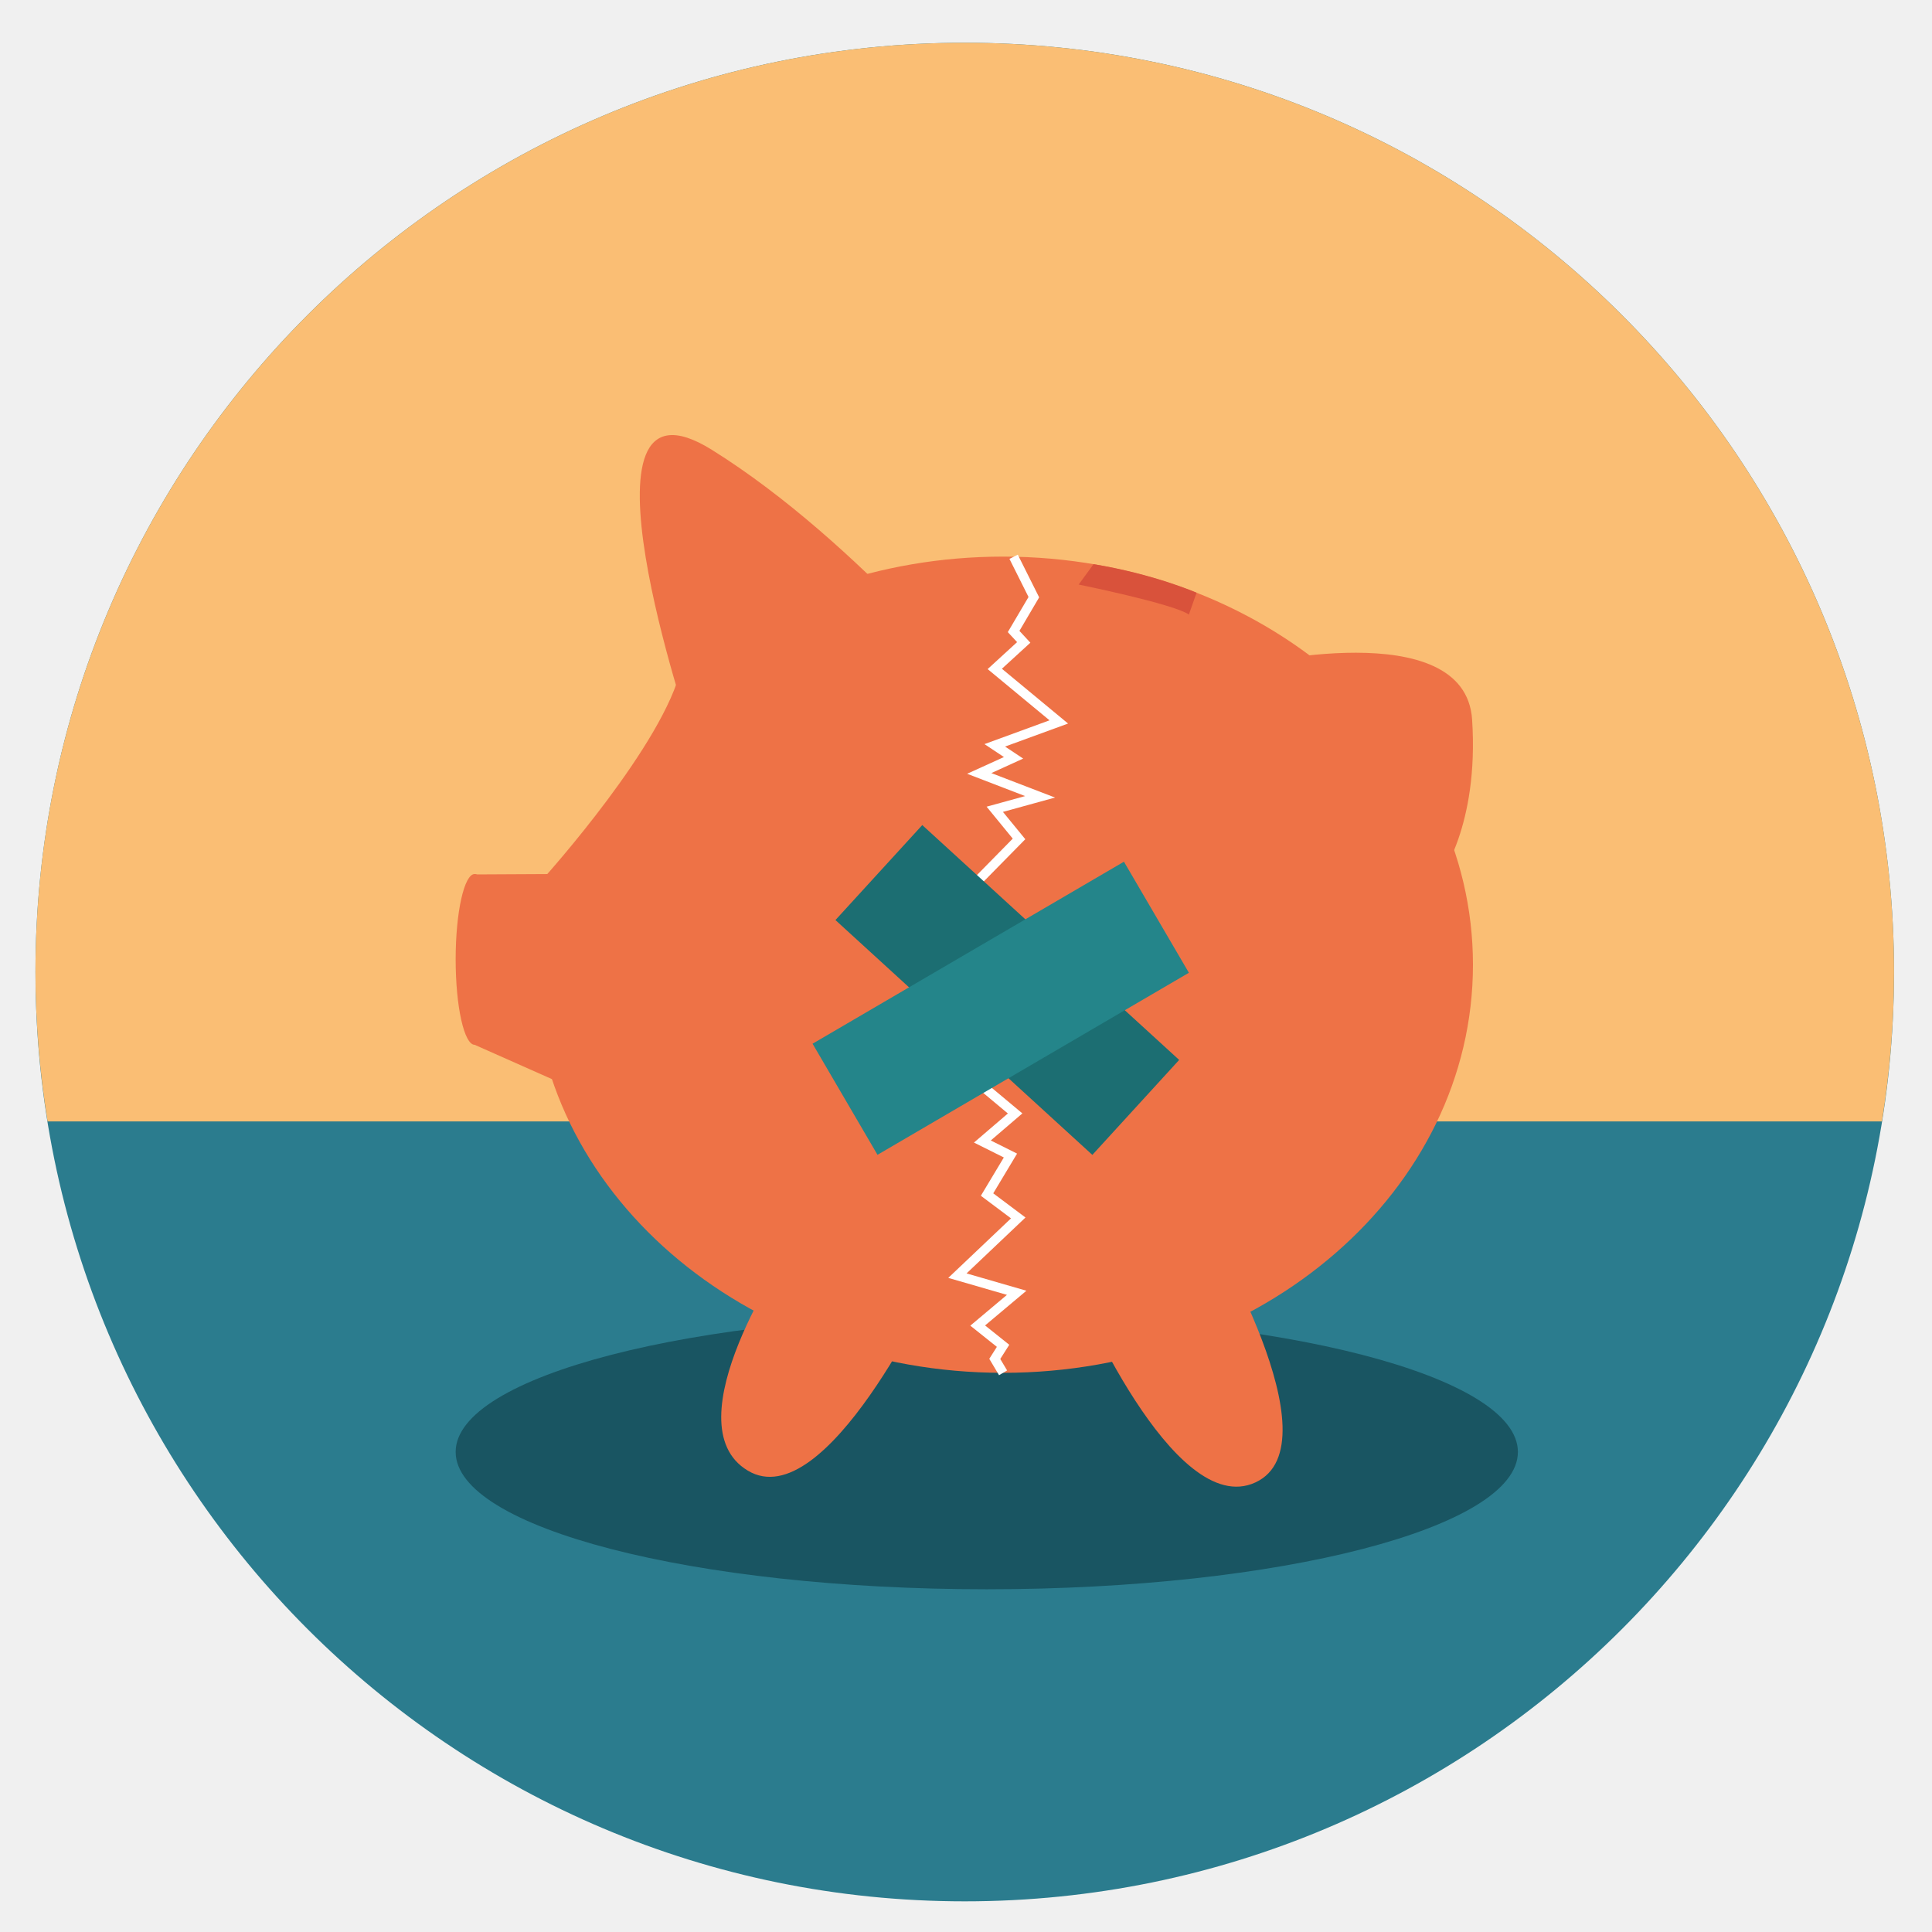
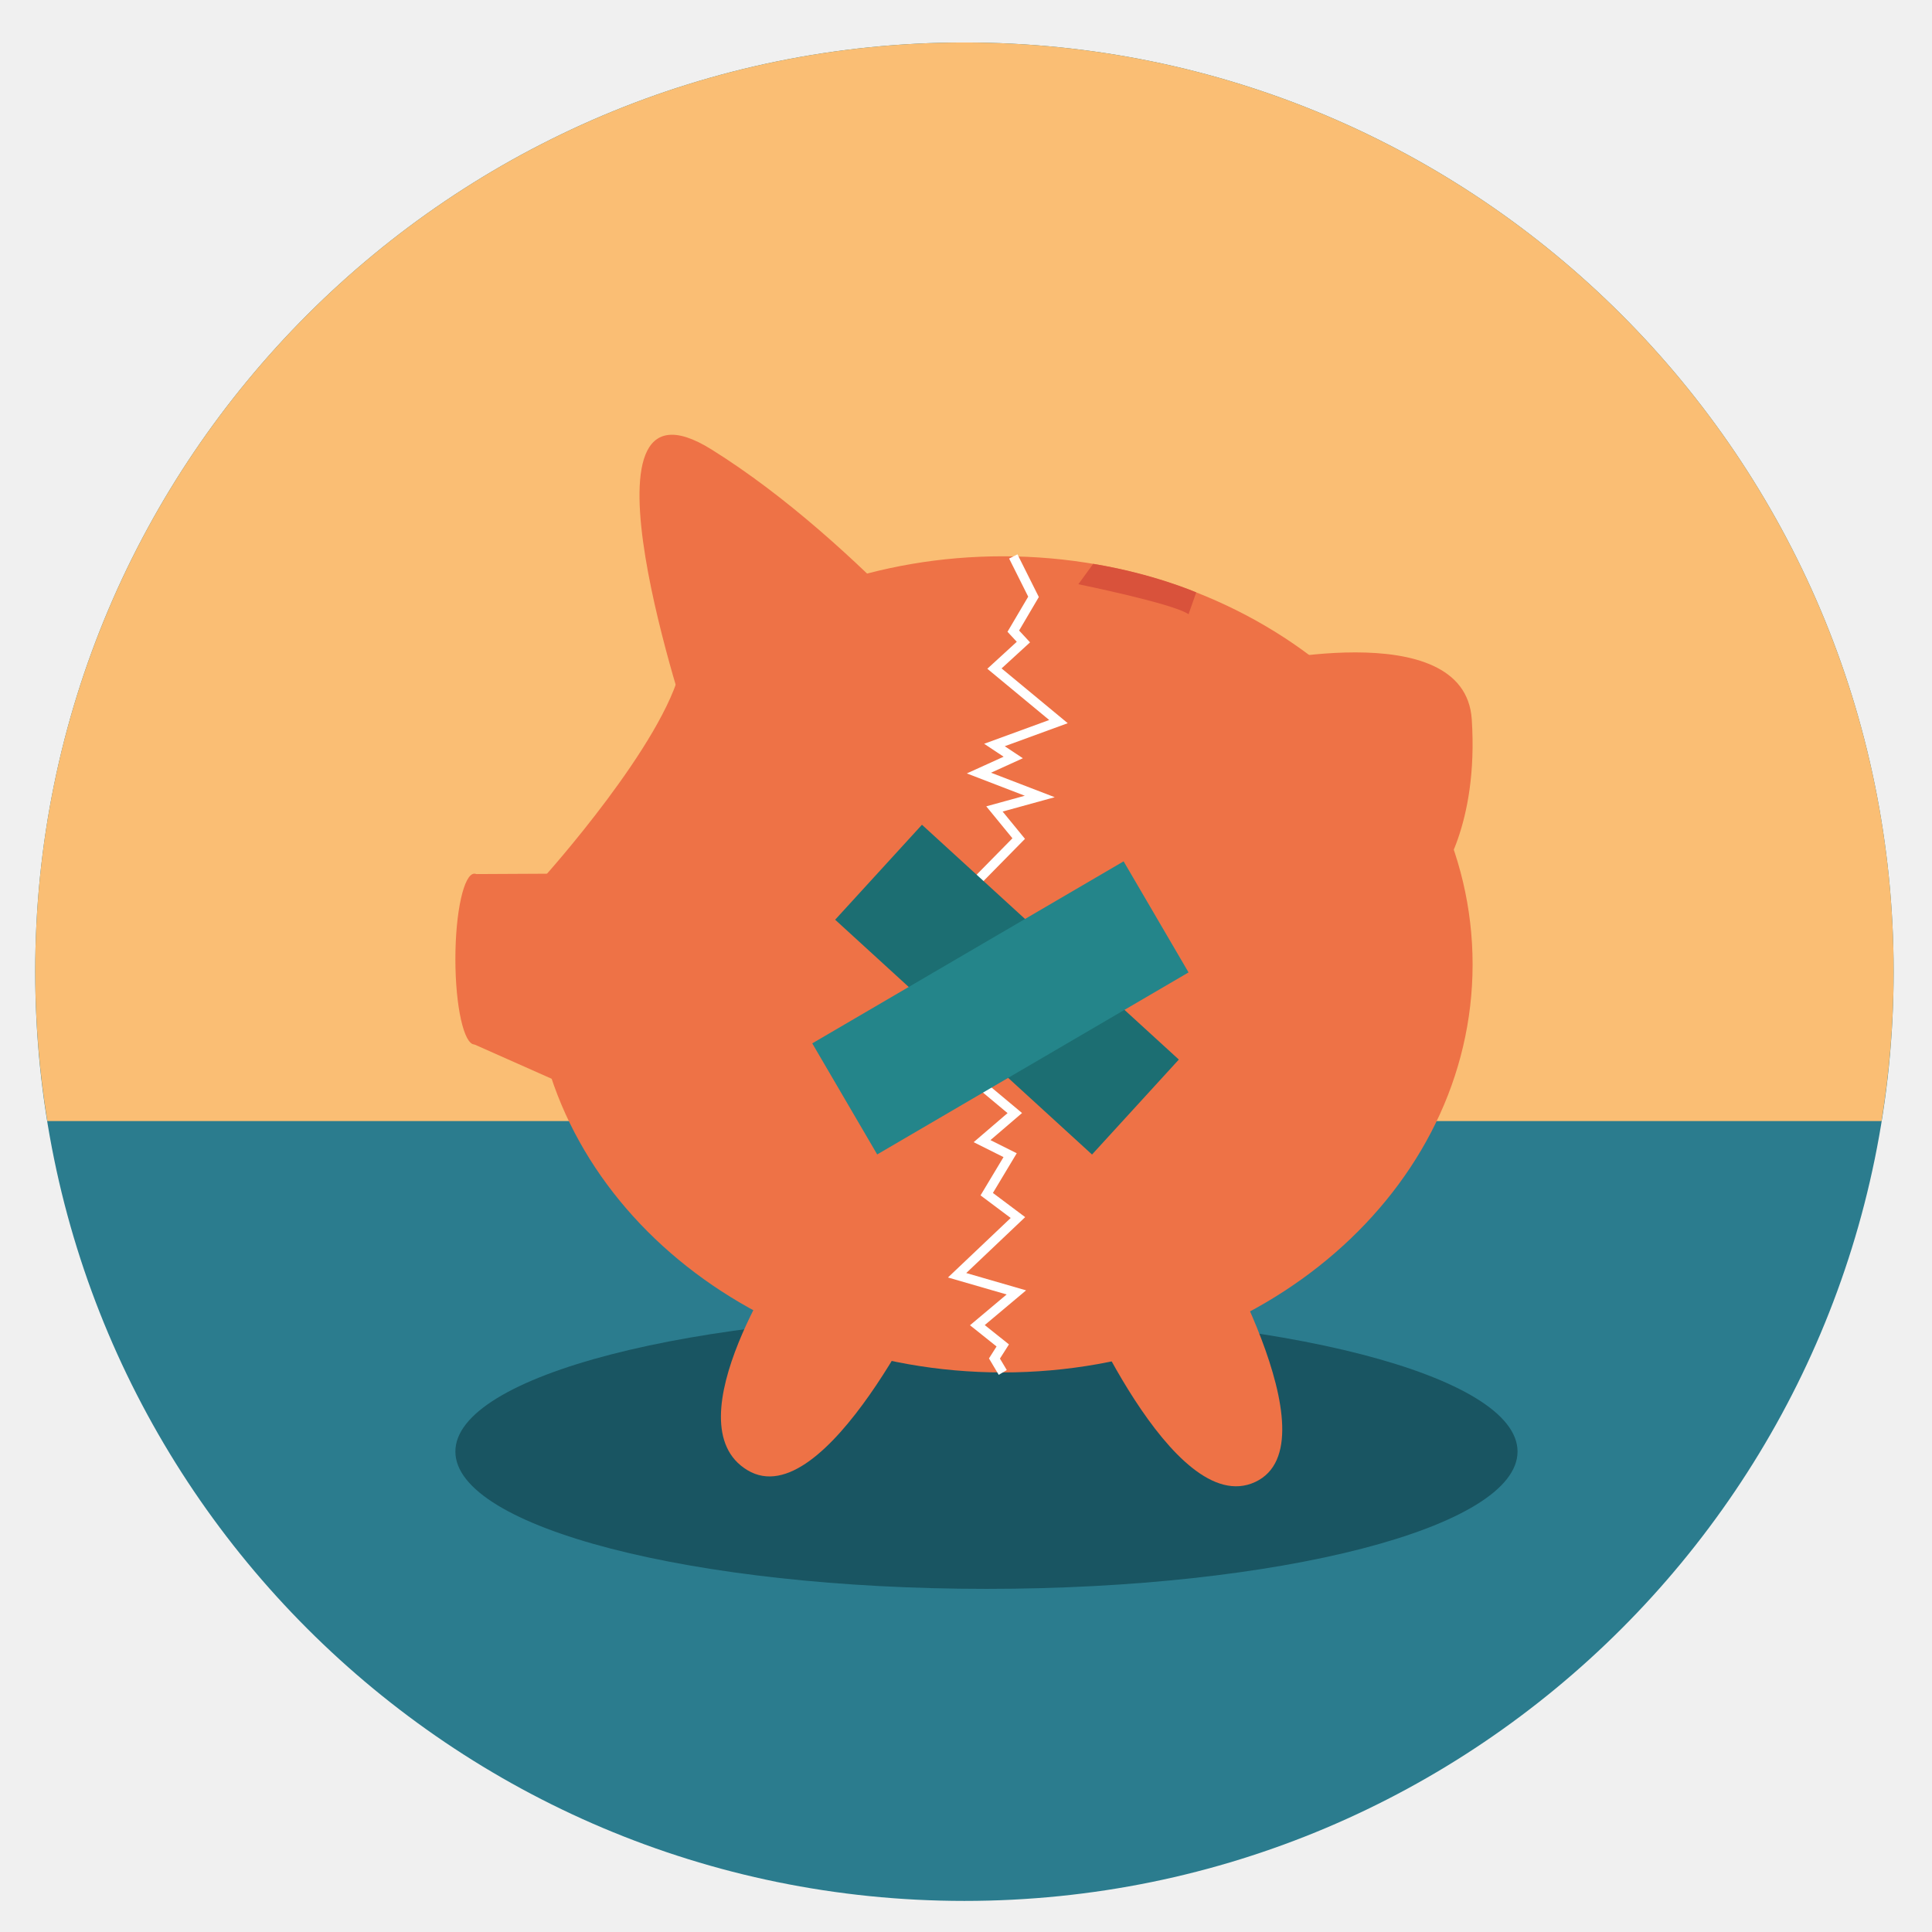
- <svg xmlns="http://www.w3.org/2000/svg" width="150" height="150">
-   <g transform="matrix(.962 0 0 .962 -222.057 -265.417)">
-     <circle r="75" cy="354.352" cx="308.69" fill="#2b7c8e" />
-     <path d="M234.668 366.41c5.77 35.687 36.707 62.943 74.022 62.943 37.315 0 68.253-27.256 74.022-62.943H234.668z" fill="none" />
-     <path d="M383.69 354.352c0-41.42-33.58-75-75-75s-75 33.58-75 75c0 4.106.343 8.13.978 12.057h148.045c.635-3.927.977-7.952.977-12.058z" fill="#fabe74" />
-     <ellipse ry="11.083" rx="42.865" cy="393.083" cx="310.468" fill="#195562" />
-     <path d="M311.783 320.823c-10.052 0-19.183 3.403-25.97 8.947-1.365 6.136-10.85 16.715-11.08 16.973-.565 2.262-.87 4.608-.87 7.017 0 18.19 16.977 32.937 37.92 32.937 20.945 0 37.923-14.746 37.923-32.937 0-18.19-16.98-32.937-37.923-32.937z" fill="#ee7246" />
-     <path d="M286.613 335.143s-10.363-30.44 1.665-22.94c12.027 7.496 22.835 21.108 22.835 21.108l-24.5 1.833zM331.323 329.644s17.75-4.283 18.315 4.338c.566 8.62-2.643 12.775-2.643 12.775l-15.672-17.113z" fill="#ee7246" />
-     <path fill="#fff" d="M312.564 343.584l-2.11-2.578 3.11-.856-4.68-1.8 2.97-1.35-1.572-1.044 5.25-1.92-4.994-4.135 2.377-2.176-.75-.808 1.672-2.834-1.54-3.078.675-.338 1.723 3.445-1.592 2.706.883.953-2.298 2.103 5.34 4.422-5.084 1.858 1.462.97-2.57 1.17 5.14 1.975-4.203 1.158 1.804 2.204-3.775 3.838 5.303 4.01-7.333 3.67 6.376 3.576-2.567.64.663 2.358-2.635.92 3.732 3.117-2.55 2.185 2.122 1.06-1.923 3.205 2.602 1.952-4.756 4.512 4.83 1.398-3.336 2.802 1.954 1.56-.728 1.145.552.924-.65.387-.788-1.324.613-.965-2.144-1.71 2.957-2.486-4.736-1.37 5.064-4.804-2.434-1.824 1.854-3.09-2.41-1.204 2.737-2.346-4.07-3.4 3.224-1.123-.68-2.425 1.474-.367-5.96-3.342 7.52-3.76-5.017-3.796" />
-     <path fill="#1c6e72" d="M305.262 342.49l20.733 18.954-7.006 7.665-20.735-18.953z" />
-     <path fill="#24858a" d="M326.78 354.41l-25.132 14.692-5.24-8.966 25.13-14.69z" />
-     <path d="M294.453 376.84s-9.567 13.973-3.273 17.75c6.294 3.775 14.98-14.98 14.98-14.98l-11.707-2.77zM317.684 379.933s7.815 18.7 14.47 15.608c6.657-3.092-4-20.802-4-20.802l-10.47 5.195zM276.06 363.298l-6.923-3.074v-13.75l6.642-.035" fill="#ee7246" />
-     <ellipse ry="6.892" rx="1.534" cy="353.332" cx="269.137" fill="#ee7246" />
-     <path d="M319.084 321.433l-1.198 1.645s7.674 1.562 8.893 2.422l.62-1.763s-3.416-1.503-8.316-2.304z" fill="#d9523b" />
+ <svg xmlns="http://www.w3.org/2000/svg" width="150" height="150" id="svg2" version="1.1">
+   <defs id="defs4" />
+   <g id="layer1" transform="translate(0,-902.3622)">
+     <g transform="matrix(0.9619217,0,0,0.9619217,-222.0574,636.9455)" id="g3744">
+       <circle style="fill:#2b7c8e" d="m 383.69,354.352 c 0,41.421 -33.579,75 -75,75 -41.421,0 -75,-33.579 -75,-75 0,-41.421 33.579,-75 75,-75 41.421,0 75,33.579 75,75 z" id="circle31" r="75" cy="354.352" cx="308.69" />
+       <g id="g33">
+         <path style="fill:none" id="path35" d="m 234.668,366.41 c 5.769,35.687 36.707,62.943 74.022,62.943 37.315,0 68.253,-27.256 74.022,-62.943 H 234.668 z" />
+         <path style="fill:#fabe74" id="path37" d="m 383.69,354.352 c 0,-41.421 -33.579,-75 -75,-75 -41.421,0 -75,33.579 -75,75 0,4.106 0.343,8.131 0.978,12.057 h 148.045 c 0.635,-3.926 0.977,-7.951 0.977,-12.057 z" />
+       </g>
+       <ellipse style="fill:#195562" d="m 353.333,393.083 c 0,6.121 -19.191,11.083 -42.865,11.083 -23.674,0 -42.865,-4.962 -42.865,-11.083 0,-6.121 19.191,-11.083 42.865,-11.083 23.674,0 42.865,4.962 42.865,11.083 z" id="ellipse39" ry="11.083" rx="42.865" cy="393.083" cx="310.468" />
+       <path style="fill:#ee7246" id="path41" d="m 311.783,320.823 c -10.052,0 -19.183,3.403 -25.969,8.947 -1.366,6.136 -10.85,16.715 -11.081,16.973 -0.565,2.262 -0.871,4.608 -0.871,7.017 0,18.191 16.978,32.937 37.922,32.937 20.944,0 37.922,-14.746 37.922,-32.937 -0.001,-18.19 -16.979,-32.937 -37.923,-32.937 z" />
+       <path style="fill:#ee7246" id="path183" d="m 286.613,335.143 c 0,0 -10.363,-30.439 1.665,-22.941 12.027,7.497 22.835,21.109 22.835,21.109 l -24.5,1.832 z" />
+       <path style="fill:#ee7246" id="path185" d="m 331.323,329.644 c 0,0 17.749,-4.283 18.315,4.338 0.566,8.621 -2.643,12.775 -2.643,12.775 l -15.672,-17.113 z" />
+       <polygon style="fill:#ffffff" id="polygon187" points="312.564,343.584 310.453,341.006 313.563,340.15 308.884,338.349 311.854,337 310.282,335.956 315.533,334.037 310.538,329.901 312.915,327.724 312.166,326.916 313.837,324.082 312.297,321.004 312.972,320.666 314.695,324.111 313.103,326.816 313.986,327.769 311.688,329.873 317.028,334.295 311.944,336.153 313.406,337.124 310.837,338.292 315.977,340.268 311.773,341.426 313.577,343.63 309.802,347.468 315.105,351.478 307.772,355.147 314.148,358.724 311.581,359.363 312.243,361.722 309.608,362.641 313.34,365.759 310.79,367.945 312.912,369.006 310.989,372.21 313.592,374.162 308.836,378.674 313.666,380.072 310.33,382.874 312.284,384.435 311.556,385.579 312.108,386.504 311.459,386.891 310.67,385.566 311.283,384.601 309.139,382.889 312.097,380.404 307.361,379.033 312.424,374.23 309.99,372.406 311.844,369.317 309.434,368.112 312.171,365.766 308.1,362.367 311.324,361.243 310.645,358.818 312.118,358.451 306.159,355.108 313.679,351.347 308.661,347.552 " />
+       <rect style="fill:#1c6e72" id="rect195" height="10.385" width="28.09" transform="matrix(0.7381,0.6747,-0.6747,0.7381,321.7885,-117.4175)" y="350.605" x="298.099" />
+       <rect style="fill:#24858a" id="rect197" height="10.385" width="29.11" transform="matrix(-0.8633,0.5047,-0.5047,-0.8633,760.9097,508.4485)" y="352.084" x="297.039" />
+       <path style="fill:#ee7246" id="path199" d="m 294.453,376.84 c 0,0 -9.567,13.973 -3.273,17.749 6.294,3.776 14.98,-14.98 14.98,-14.98 l -11.707,-2.769 z" />
+       <path style="fill:#ee7246" id="path201" d="m 317.684,379.933 c 0,0 7.815,18.701 14.471,15.608 6.656,-3.093 -4.001,-20.803 -4.001,-20.803 l -10.47,5.195 z" />
+       <polyline style="fill:#ee7246" id="polyline203" points="276.059,363.298 269.137,360.224 269.137,346.473 275.779,346.439 " />
+       <ellipse style="fill:#ee7246" d="m 270.671,353.332 c 0,3.806 -0.687,6.892 -1.534,6.892 -0.847,0 -1.534,-3.086 -1.534,-6.892 0,-3.806 0.687,-6.892 1.534,-6.892 0.847,0 1.534,3.086 1.534,6.892 z" id="ellipse205" ry="6.892" rx="1.534" cy="353.332" cx="269.137" />
+       <path style="fill:#d9523b" id="path207" d="m 319.084,321.433 -1.198,1.645 c 0,0 7.674,1.562 8.893,2.422 l 0.62,-1.763 c 0,0 -3.415,-1.503 -8.315,-2.304 z" />
+     </g>
  </g>
</svg>
